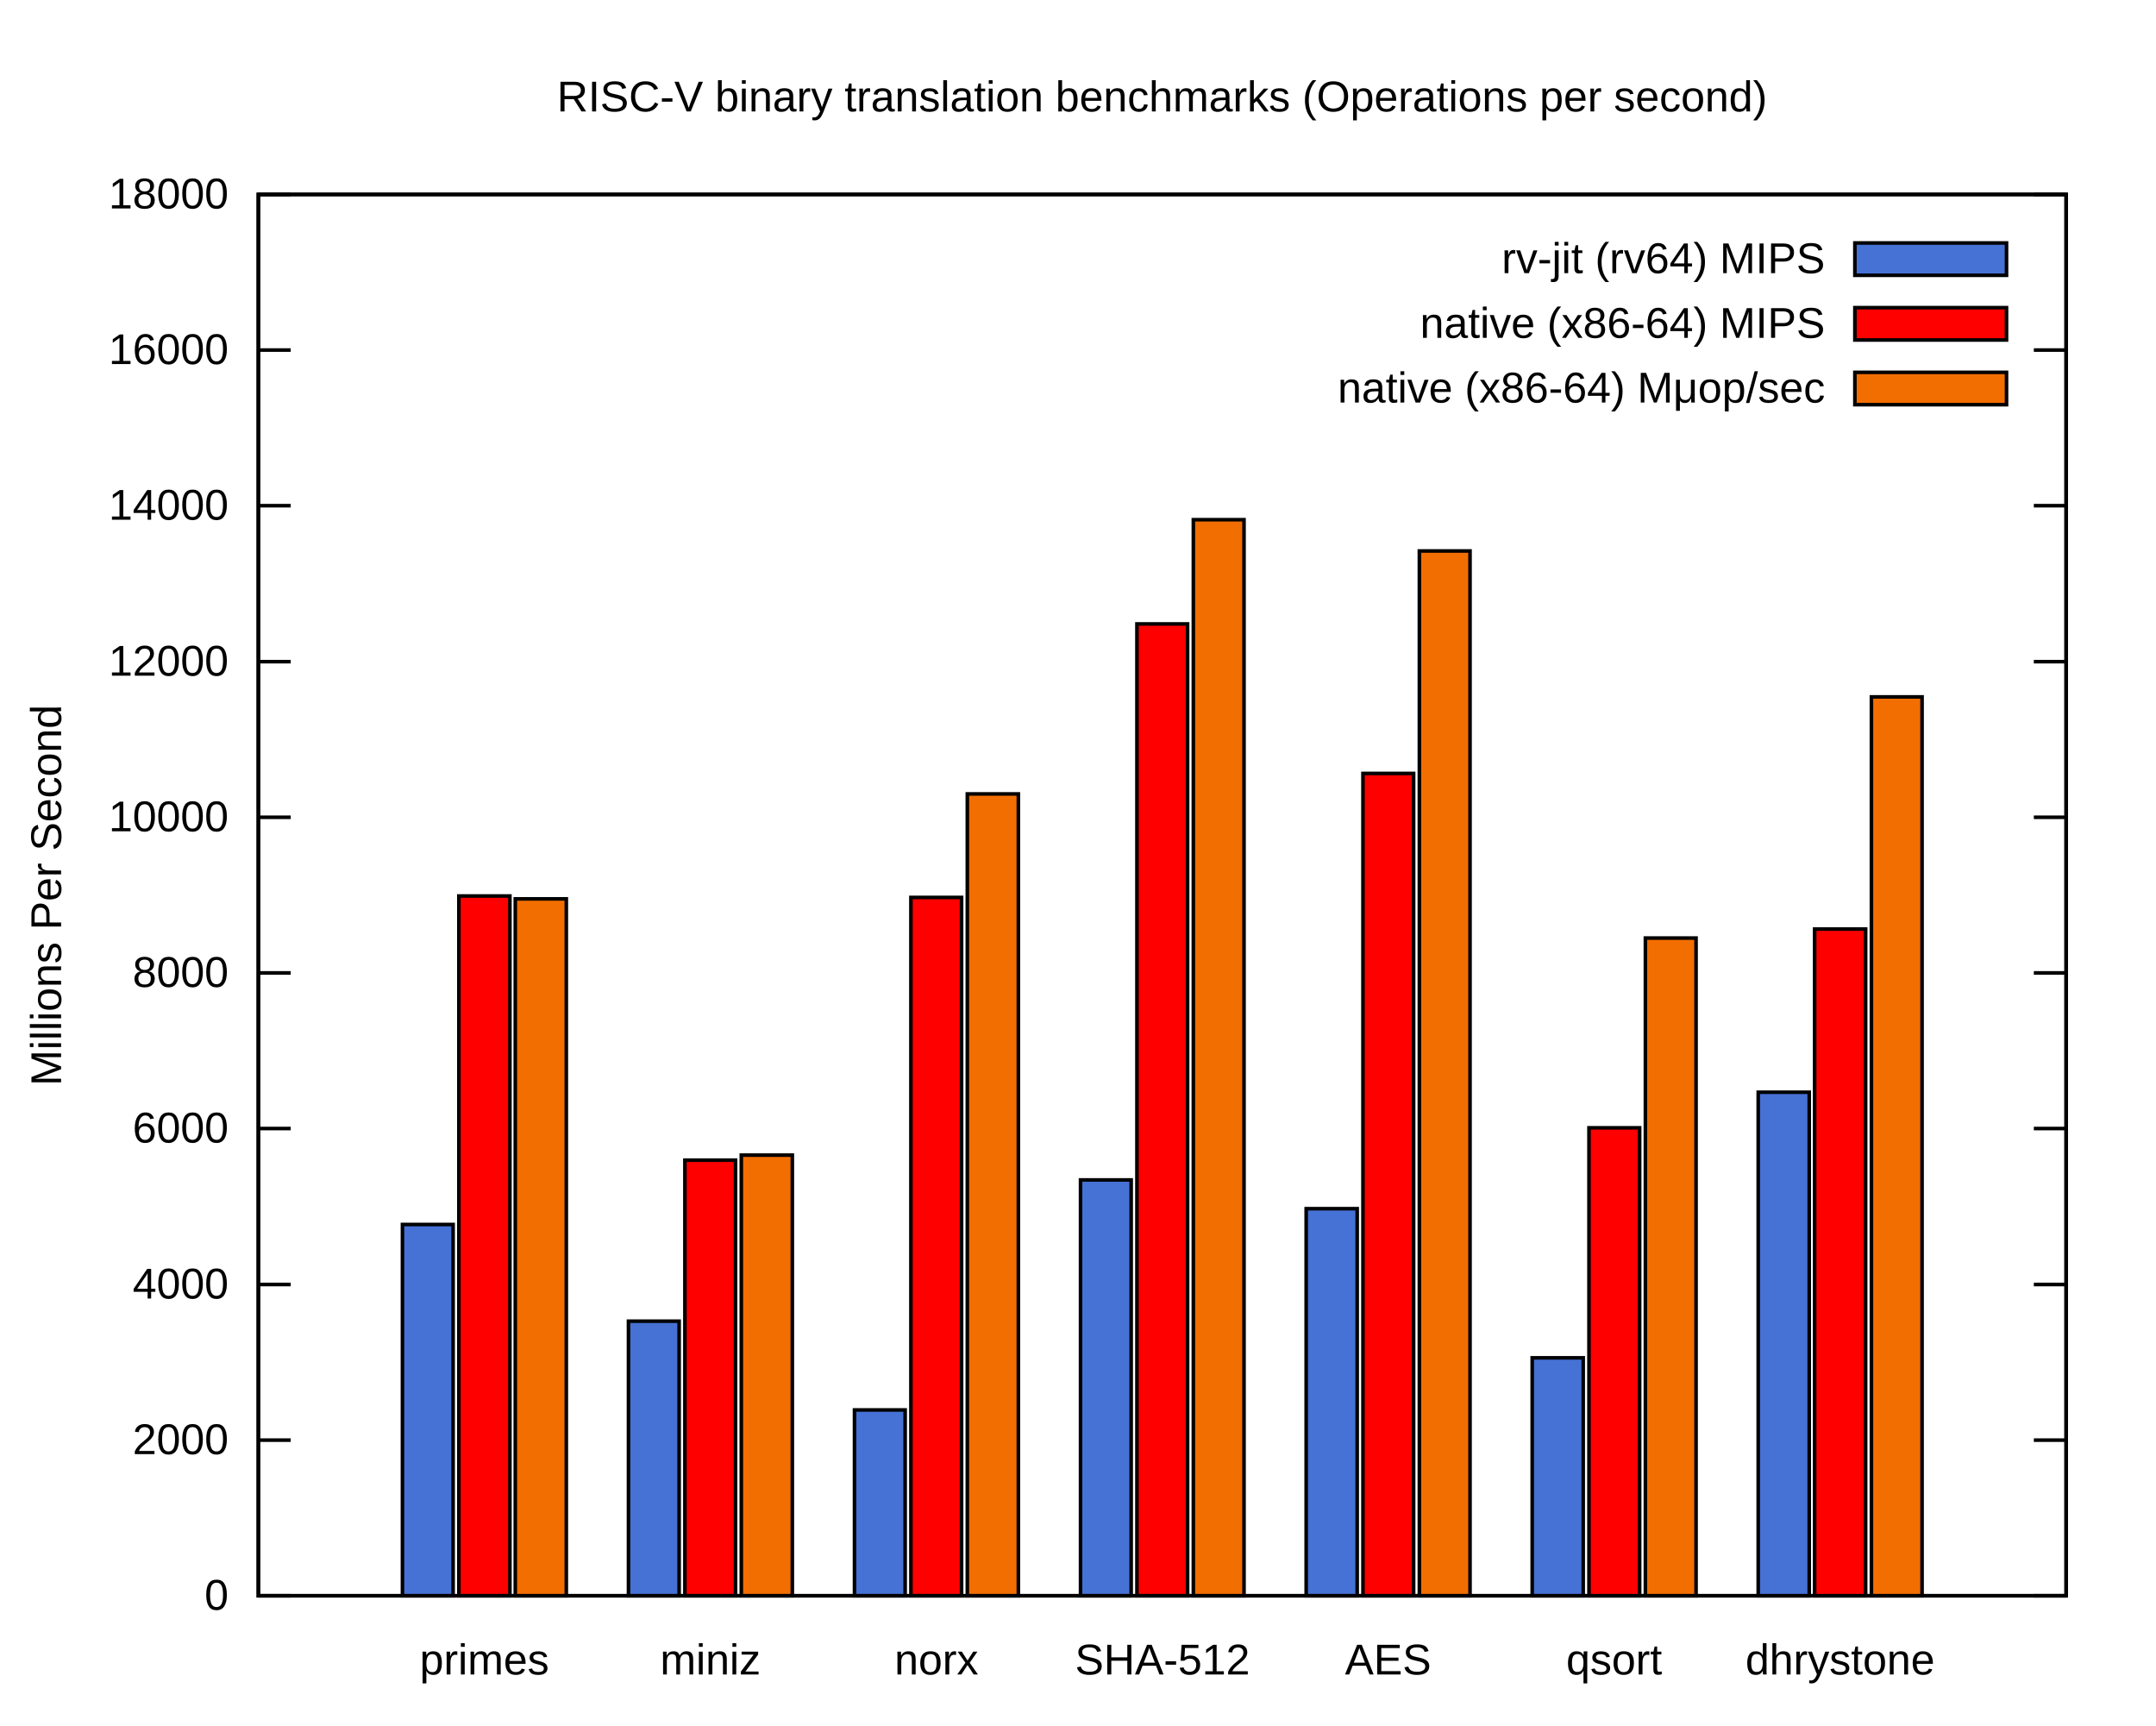
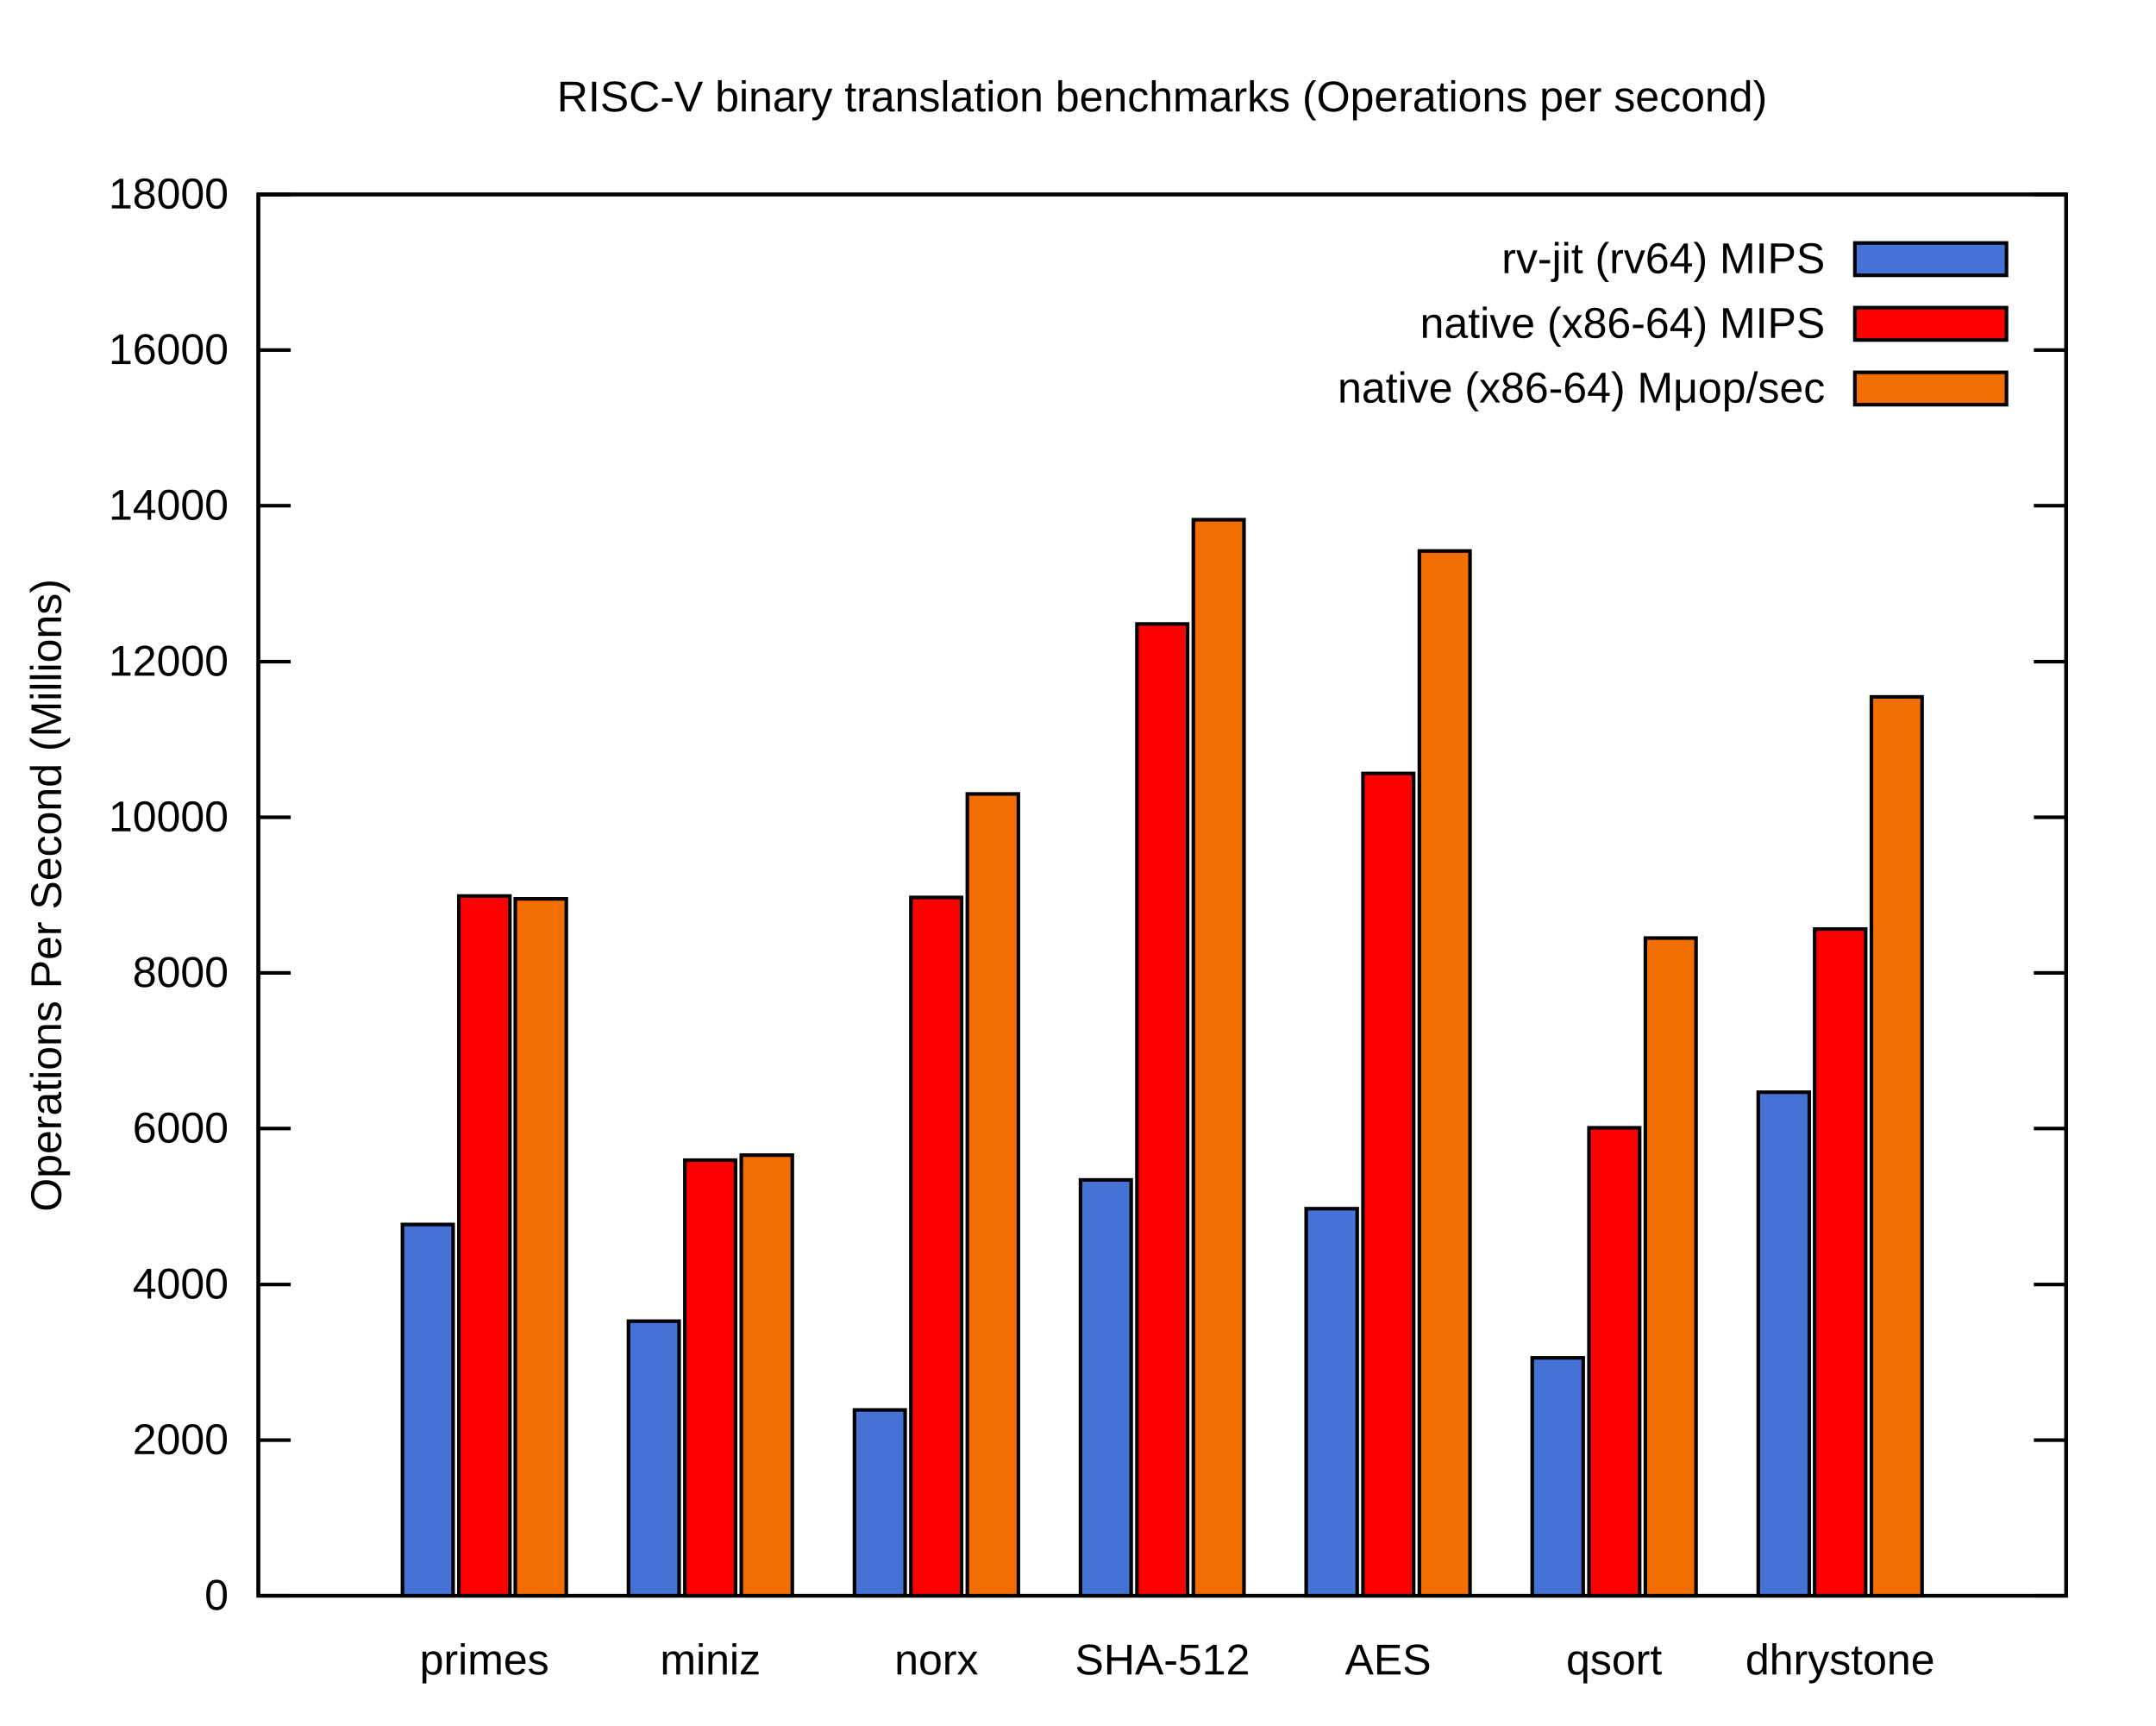
<svg xmlns="http://www.w3.org/2000/svg" xmlns:xlink="http://www.w3.org/1999/xlink" width="600" height="480" viewBox="0 0 600 480">
  <g id="gnuplot_canvas">
    <rect x="0" y="0" width="600" height="480" fill="none" />
    <defs>
      <circle id="gpDot" r="0.5" stroke-width="0.5" />
      <path id="gpPt0" stroke-width="0.222" stroke="currentColor" d="M-1,0 h2 M0,-1 v2" />
      <path id="gpPt1" stroke-width="0.222" stroke="currentColor" d="M-1,-1 L1,1 M1,-1 L-1,1" />
      <path id="gpPt2" stroke-width="0.222" stroke="currentColor" d="M-1,0 L1,0 M0,-1 L0,1 M-1,-1 L1,1 M-1,1 L1,-1" />
      <rect id="gpPt3" stroke-width="0.222" stroke="currentColor" x="-1" y="-1" width="2" height="2" />
      <rect id="gpPt4" stroke-width="0.222" stroke="currentColor" fill="currentColor" x="-1" y="-1" width="2" height="2" />
      <circle id="gpPt5" stroke-width="0.222" stroke="currentColor" cx="0" cy="0" r="1" />
      <use xlink:href="#gpPt5" id="gpPt6" fill="currentColor" stroke="none" />
      <path id="gpPt7" stroke-width="0.222" stroke="currentColor" d="M0,-1.33 L-1.33,0.67 L1.33,0.67 z" />
      <use xlink:href="#gpPt7" id="gpPt8" fill="currentColor" stroke="none" />
      <use xlink:href="#gpPt7" id="gpPt9" stroke="currentColor" transform="rotate(180)" />
      <use xlink:href="#gpPt9" id="gpPt10" fill="currentColor" stroke="none" />
      <use xlink:href="#gpPt3" id="gpPt11" stroke="currentColor" transform="rotate(45)" />
      <use xlink:href="#gpPt11" id="gpPt12" fill="currentColor" stroke="none" />
      <path id="gpPt13" stroke-width="0.222" stroke="currentColor" d="M0,1.330 L1.265,0.411 L0.782,-1.067 L-0.782,-1.076 L-1.265,0.411 z" />
      <use xlink:href="#gpPt13" id="gpPt14" fill="currentColor" stroke="none" />
      <filter id="textbox" filterUnits="objectBoundingBox" x="0" y="0" height="1" width="1">
        <feFlood flood-color="white" flood-opacity="1" result="bgnd" />
        <feComposite in="SourceGraphic" in2="bgnd" operator="atop" />
      </filter>
      <filter id="greybox" filterUnits="objectBoundingBox" x="0" y="0" height="1" width="1">
        <feFlood flood-color="lightgrey" flood-opacity="1" result="grey" />
        <feComposite in="SourceGraphic" in2="grey" operator="atop" />
      </filter>
    </defs>
    <g fill="none" color="white" stroke="black" stroke-width="1.00" stroke-linecap="butt" stroke-linejoin="miter">
</g>
    <g fill="none" color="black" stroke="currentColor" stroke-width="1.00" stroke-linecap="butt" stroke-linejoin="miter">
      <path stroke="black" d="M71.9,444.0 L80.9,444.0 M575.0,444.0 L566.0,444.0  " />
      <g transform="translate(63.6,447.9)" stroke="none" fill="black" font-family="Arial" font-size="12.00" text-anchor="end">
        <text>
          <tspan font-family="Arial"> 0</tspan>
        </text>
      </g>
    </g>
    <g fill="none" color="black" stroke="currentColor" stroke-width="1.00" stroke-linecap="butt" stroke-linejoin="miter">
      <path stroke="black" d="M71.9,400.7 L80.9,400.7 M575.0,400.7 L566.0,400.7  " />
      <g transform="translate(63.6,404.6)" stroke="none" fill="black" font-family="Arial" font-size="12.00" text-anchor="end">
        <text>
          <tspan font-family="Arial"> 2000</tspan>
        </text>
      </g>
    </g>
    <g fill="none" color="black" stroke="currentColor" stroke-width="1.00" stroke-linecap="butt" stroke-linejoin="miter">
      <path stroke="black" d="M71.9,357.4 L80.9,357.4 M575.0,357.4 L566.0,357.4  " />
      <g transform="translate(63.6,361.3)" stroke="none" fill="black" font-family="Arial" font-size="12.00" text-anchor="end">
        <text>
          <tspan font-family="Arial"> 4000</tspan>
        </text>
      </g>
    </g>
    <g fill="none" color="black" stroke="currentColor" stroke-width="1.00" stroke-linecap="butt" stroke-linejoin="miter">
      <path stroke="black" d="M71.9,314.0 L80.9,314.0 M575.0,314.0 L566.0,314.0  " />
      <g transform="translate(63.6,317.9)" stroke="none" fill="black" font-family="Arial" font-size="12.00" text-anchor="end">
        <text>
          <tspan font-family="Arial"> 6000</tspan>
        </text>
      </g>
    </g>
    <g fill="none" color="black" stroke="currentColor" stroke-width="1.00" stroke-linecap="butt" stroke-linejoin="miter">
      <path stroke="black" d="M71.9,270.7 L80.9,270.7 M575.0,270.7 L566.0,270.7  " />
      <g transform="translate(63.6,274.6)" stroke="none" fill="black" font-family="Arial" font-size="12.00" text-anchor="end">
        <text>
          <tspan font-family="Arial"> 8000</tspan>
        </text>
      </g>
    </g>
    <g fill="none" color="black" stroke="currentColor" stroke-width="1.00" stroke-linecap="butt" stroke-linejoin="miter">
      <path stroke="black" d="M71.9,227.4 L80.9,227.4 M575.0,227.4 L566.0,227.4  " />
      <g transform="translate(63.6,231.3)" stroke="none" fill="black" font-family="Arial" font-size="12.00" text-anchor="end">
        <text>
          <tspan font-family="Arial"> 10000</tspan>
        </text>
      </g>
    </g>
    <g fill="none" color="black" stroke="currentColor" stroke-width="1.00" stroke-linecap="butt" stroke-linejoin="miter">
      <path stroke="black" d="M71.9,184.1 L80.9,184.1 M575.0,184.1 L566.0,184.1  " />
      <g transform="translate(63.6,188.0)" stroke="none" fill="black" font-family="Arial" font-size="12.00" text-anchor="end">
        <text>
          <tspan font-family="Arial"> 12000</tspan>
        </text>
      </g>
    </g>
    <g fill="none" color="black" stroke="currentColor" stroke-width="1.00" stroke-linecap="butt" stroke-linejoin="miter">
      <path stroke="black" d="M71.9,140.7 L80.9,140.7 M575.0,140.7 L566.0,140.7  " />
      <g transform="translate(63.6,144.6)" stroke="none" fill="black" font-family="Arial" font-size="12.00" text-anchor="end">
        <text>
          <tspan font-family="Arial"> 14000</tspan>
        </text>
      </g>
    </g>
    <g fill="none" color="black" stroke="currentColor" stroke-width="1.00" stroke-linecap="butt" stroke-linejoin="miter">
      <path stroke="black" d="M71.9,97.4 L80.9,97.4 M575.0,97.4 L566.0,97.4  " />
      <g transform="translate(63.6,101.3)" stroke="none" fill="black" font-family="Arial" font-size="12.00" text-anchor="end">
        <text>
          <tspan font-family="Arial"> 16000</tspan>
        </text>
      </g>
    </g>
    <g fill="none" color="black" stroke="currentColor" stroke-width="1.00" stroke-linecap="butt" stroke-linejoin="miter">
      <path stroke="black" d="M71.9,54.1 L80.9,54.1 M575.0,54.1 L566.0,54.1  " />
      <g transform="translate(63.6,58.0)" stroke="none" fill="black" font-family="Arial" font-size="12.00" text-anchor="end">
        <text>
          <tspan font-family="Arial"> 18000</tspan>
        </text>
      </g>
    </g>
    <g fill="none" color="black" stroke="currentColor" stroke-width="1.00" stroke-linecap="butt" stroke-linejoin="miter">
      <path stroke="black" d="M134.8,444.0 M134.8,54.1  " />
      <g transform="translate(134.8,465.9)" stroke="none" fill="black" font-family="Arial" font-size="12.00" text-anchor="middle">
        <text>
          <tspan font-family="Arial">primes</tspan>
        </text>
      </g>
    </g>
    <g fill="none" color="black" stroke="currentColor" stroke-width="1.00" stroke-linecap="butt" stroke-linejoin="miter">
      <path stroke="black" d="M197.7,444.0 M197.7,54.1  " />
      <g transform="translate(197.7,465.9)" stroke="none" fill="black" font-family="Arial" font-size="12.00" text-anchor="middle">
        <text>
          <tspan font-family="Arial">miniz</tspan>
        </text>
      </g>
    </g>
    <g fill="none" color="black" stroke="currentColor" stroke-width="1.00" stroke-linecap="butt" stroke-linejoin="miter">
      <path stroke="black" d="M260.6,444.0 M260.6,54.1  " />
      <g transform="translate(260.6,465.9)" stroke="none" fill="black" font-family="Arial" font-size="12.00" text-anchor="middle">
        <text>
          <tspan font-family="Arial">norx</tspan>
        </text>
      </g>
    </g>
    <g fill="none" color="black" stroke="currentColor" stroke-width="1.00" stroke-linecap="butt" stroke-linejoin="miter">
      <path stroke="black" d="M323.5,444.0 M323.5,54.1  " />
      <g transform="translate(323.5,465.9)" stroke="none" fill="black" font-family="Arial" font-size="12.00" text-anchor="middle">
        <text>
          <tspan font-family="Arial">SHA-512</tspan>
        </text>
      </g>
    </g>
    <g fill="none" color="black" stroke="currentColor" stroke-width="1.00" stroke-linecap="butt" stroke-linejoin="miter">
      <path stroke="black" d="M386.3,444.0 M386.3,54.1  " />
      <g transform="translate(386.3,465.9)" stroke="none" fill="black" font-family="Arial" font-size="12.00" text-anchor="middle">
        <text>
          <tspan font-family="Arial">AES</tspan>
        </text>
      </g>
    </g>
    <g fill="none" color="black" stroke="currentColor" stroke-width="1.00" stroke-linecap="butt" stroke-linejoin="miter">
      <path stroke="black" d="M449.2,444.0 M449.2,54.1  " />
      <g transform="translate(449.2,465.9)" stroke="none" fill="black" font-family="Arial" font-size="12.00" text-anchor="middle">
        <text>
          <tspan font-family="Arial">qsort</tspan>
        </text>
      </g>
    </g>
    <g fill="none" color="black" stroke="currentColor" stroke-width="1.00" stroke-linecap="butt" stroke-linejoin="miter">
      <path stroke="black" d="M512.1,444.0 M512.1,54.1  " />
      <g transform="translate(512.1,465.9)" stroke="none" fill="black" font-family="Arial" font-size="12.00" text-anchor="middle">
        <text>
          <tspan font-family="Arial">dhrystone</tspan>
        </text>
      </g>
    </g>
    <g fill="none" color="black" stroke="currentColor" stroke-width="1.00" stroke-linecap="butt" stroke-linejoin="miter">
</g>
    <g fill="none" color="black" stroke="currentColor" stroke-width="1.00" stroke-linecap="butt" stroke-linejoin="miter">
      <path stroke="black" d="M71.9,54.1 L71.9,444.0 L575.0,444.0 L575.0,54.1 L71.9,54.1 Z  " />
    </g>
    <g fill="none" color="black" stroke="currentColor" stroke-width="1.00" stroke-linecap="butt" stroke-linejoin="miter">
      <g transform="translate(17.0,249.1) rotate(270)" stroke="none" fill="black" font-family="Arial" font-size="12.00" text-anchor="middle">
        <text>
-           <tspan font-family="Arial">Millions Per Second</tspan>
+           <tspan font-family="Arial">Operations Per Second (Millions)</tspan>
        </text>
      </g>
    </g>
    <g fill="none" color="black" stroke="currentColor" stroke-width="1.00" stroke-linecap="butt" stroke-linejoin="miter">
      <g transform="translate(323.4,31.0)" stroke="none" fill="black" font-family="Arial" font-size="12.00" text-anchor="middle">
        <text>
          <tspan font-family="Arial">RISC-V binary translation benchmarks (Operations per second)</tspan>
        </text>
      </g>
    </g>
    <g id="gnuplot_plot_1">
      <g fill="none" color="black" stroke="currentColor" stroke-width="1.00" stroke-linecap="butt" stroke-linejoin="miter">
        <g transform="translate(507.9,76.0)" stroke="none" fill="black" font-family="Arial" font-size="12.00" text-anchor="end">
          <text>
            <tspan font-family="Arial">rv-jit (rv64) MIPS</tspan>
          </text>
        </g>
      </g>
      <g fill="none" color="black" stroke="currentColor" stroke-width="1.00" stroke-linecap="butt" stroke-linejoin="miter">
        <g stroke="none" shape-rendering="crispEdges">
          <polygon fill="rgb( 70, 113, 213)" points="516.2,76.6 558.4,76.6 558.4,67.6 516.2,67.6 " />
        </g>
        <path stroke="black" d="M516.2,76.6 L558.4,76.6 L558.4,67.6 L516.2,67.6 L516.2,76.6 Z  " />
      </g>
      <g fill="none" color="black" stroke="currentColor" stroke-width="1.00" stroke-linecap="butt" stroke-linejoin="miter">
        <g stroke="none" shape-rendering="crispEdges">
          <polygon fill="rgb( 70, 113, 213)" points="112.0,444.0 126.2,444.0 126.2,340.6 112.0,340.6 " />
        </g>
        <path stroke="black" d="M112.0,444.0 L112.0,340.7 L126.1,340.7 L126.1,444.0 L112.0,444.0 Z  " />
      </g>
      <g fill="none" color="black" stroke="currentColor" stroke-width="1.00" stroke-linecap="butt" stroke-linejoin="miter">
        <g stroke="none" shape-rendering="crispEdges">
          <polygon fill="rgb( 70, 113, 213)" points="174.9,444.0 189.1,444.0 189.1,367.5 174.9,367.5 " />
        </g>
        <path stroke="black" d="M174.9,444.0 L174.9,367.6 L189.0,367.6 L189.0,444.0 L174.9,444.0 Z  " />
      </g>
      <g fill="none" color="black" stroke="currentColor" stroke-width="1.00" stroke-linecap="butt" stroke-linejoin="miter">
        <g stroke="none" shape-rendering="crispEdges">
          <polygon fill="rgb( 70, 113, 213)" points="237.8,444.0 252.0,444.0 252.0,392.2 237.8,392.2 " />
        </g>
        <path stroke="black" d="M237.8,444.0 L237.8,392.3 L251.9,392.3 L251.9,444.0 L237.8,444.0 Z  " />
      </g>
      <g fill="none" color="black" stroke="currentColor" stroke-width="1.00" stroke-linecap="butt" stroke-linejoin="miter">
        <g stroke="none" shape-rendering="crispEdges">
          <polygon fill="rgb( 70, 113, 213)" points="300.7,444.0 314.9,444.0 314.9,328.2 300.7,328.2 " />
        </g>
        <path stroke="black" d="M300.7,444.0 L300.7,328.3 L314.8,328.3 L314.8,444.0 L300.7,444.0 Z  " />
      </g>
      <g fill="none" color="black" stroke="currentColor" stroke-width="1.00" stroke-linecap="butt" stroke-linejoin="miter">
        <g stroke="none" shape-rendering="crispEdges">
          <polygon fill="rgb( 70, 113, 213)" points="363.5,444.0 377.8,444.0 377.8,336.2 363.5,336.2 " />
        </g>
        <path stroke="black" d="M363.5,444.0 L363.5,336.3 L377.7,336.3 L377.7,444.0 L363.5,444.0 Z  " />
      </g>
      <g fill="none" color="black" stroke="currentColor" stroke-width="1.00" stroke-linecap="butt" stroke-linejoin="miter">
        <g stroke="none" shape-rendering="crispEdges">
          <polygon fill="rgb( 70, 113, 213)" points="426.4,444.0 440.7,444.0 440.7,377.7 426.4,377.7 " />
        </g>
        <path stroke="black" d="M426.4,444.0 L426.4,377.8 L440.6,377.8 L440.6,444.0 L426.4,444.0 Z  " />
      </g>
      <g fill="none" color="black" stroke="currentColor" stroke-width="1.00" stroke-linecap="butt" stroke-linejoin="miter">
        <g stroke="none" shape-rendering="crispEdges">
          <polygon fill="rgb( 70, 113, 213)" points="489.3,444.0 503.6,444.0 503.6,303.8 489.3,303.8 " />
        </g>
        <path stroke="black" d="M489.3,444.0 L489.3,303.9 L503.5,303.9 L503.5,444.0 L489.3,444.0 Z  " />
      </g>
      <g fill="none" color="black" stroke="currentColor" stroke-width="1.00" stroke-linecap="butt" stroke-linejoin="miter">
</g>
    </g>
    <g id="gnuplot_plot_2">
      <g fill="none" color="black" stroke="currentColor" stroke-width="1.00" stroke-linecap="butt" stroke-linejoin="miter">
        <g transform="translate(507.9,94.0)" stroke="none" fill="black" font-family="Arial" font-size="12.00" text-anchor="end">
          <text>
            <tspan font-family="Arial">native (x86-64) MIPS</tspan>
          </text>
        </g>
      </g>
      <g fill="none" color="black" stroke="currentColor" stroke-width="1.00" stroke-linecap="butt" stroke-linejoin="miter">
        <g stroke="none" shape-rendering="crispEdges">
          <polygon fill="rgb(255,   0,   0)" points="516.2,94.6 558.4,94.6 558.4,85.6 516.2,85.6 " />
        </g>
        <path stroke="black" d="M516.2,94.6 L558.4,94.6 L558.4,85.6 L516.2,85.6 L516.2,94.6 Z  " />
      </g>
      <g fill="none" color="black" stroke="currentColor" stroke-width="1.00" stroke-linecap="butt" stroke-linejoin="miter">
        <g stroke="none" shape-rendering="crispEdges">
          <polygon fill="rgb(255,   0,   0)" points="127.7,444.0 142.0,444.0 142.0,249.2 127.7,249.2 " />
        </g>
        <path stroke="black" d="M127.7,444.0 L127.7,249.3 L141.9,249.3 L141.9,444.0 L127.7,444.0 Z  " />
      </g>
      <g fill="none" color="black" stroke="currentColor" stroke-width="1.00" stroke-linecap="butt" stroke-linejoin="miter">
        <g stroke="none" shape-rendering="crispEdges">
          <polygon fill="rgb(255,   0,   0)" points="190.6,444.0 204.8,444.0 204.8,322.7 190.6,322.7 " />
        </g>
        <path stroke="black" d="M190.6,444.0 L190.6,322.8 L204.7,322.8 L204.7,444.0 L190.6,444.0 Z  " />
      </g>
      <g fill="none" color="black" stroke="currentColor" stroke-width="1.00" stroke-linecap="butt" stroke-linejoin="miter">
        <g stroke="none" shape-rendering="crispEdges">
          <polygon fill="rgb(255,   0,   0)" points="253.5,444.0 267.7,444.0 267.7,249.6 253.5,249.6 " />
        </g>
        <path stroke="black" d="M253.5,444.0 L253.5,249.7 L267.6,249.7 L267.6,444.0 L253.5,444.0 Z  " />
      </g>
      <g fill="none" color="black" stroke="currentColor" stroke-width="1.00" stroke-linecap="butt" stroke-linejoin="miter">
        <g stroke="none" shape-rendering="crispEdges">
          <polygon fill="rgb(255,   0,   0)" points="316.4,444.0 330.6,444.0 330.6,173.5 316.4,173.5 " />
        </g>
        <path stroke="black" d="M316.4,444.0 L316.4,173.6 L330.5,173.6 L330.5,444.0 L316.4,444.0 Z  " />
      </g>
      <g fill="none" color="black" stroke="currentColor" stroke-width="1.00" stroke-linecap="butt" stroke-linejoin="miter">
        <g stroke="none" shape-rendering="crispEdges">
          <polygon fill="rgb(255,   0,   0)" points="379.3,444.0 393.5,444.0 393.5,215.1 379.3,215.1 " />
        </g>
        <path stroke="black" d="M379.3,444.0 L379.3,215.2 L393.4,215.2 L393.4,444.0 L379.3,444.0 Z  " />
      </g>
      <g fill="none" color="black" stroke="currentColor" stroke-width="1.00" stroke-linecap="butt" stroke-linejoin="miter">
        <g stroke="none" shape-rendering="crispEdges">
          <polygon fill="rgb(255,   0,   0)" points="442.2,444.0 456.4,444.0 456.4,313.7 442.2,313.7 " />
        </g>
        <path stroke="black" d="M442.2,444.0 L442.2,313.8 L456.3,313.8 L456.3,444.0 L442.2,444.0 Z  " />
      </g>
      <g fill="none" color="black" stroke="currentColor" stroke-width="1.00" stroke-linecap="butt" stroke-linejoin="miter">
        <g stroke="none" shape-rendering="crispEdges">
          <polygon fill="rgb(255,   0,   0)" points="505.0,444.0 519.3,444.0 519.3,258.4 505.0,258.4 " />
        </g>
        <path stroke="black" d="M505.0,444.0 L505.0,258.5 L519.2,258.5 L519.2,444.0 L505.0,444.0 Z  " />
      </g>
      <g fill="none" color="black" stroke="currentColor" stroke-width="1.00" stroke-linecap="butt" stroke-linejoin="miter">
</g>
    </g>
    <g id="gnuplot_plot_3">
      <g fill="none" color="black" stroke="currentColor" stroke-width="1.00" stroke-linecap="butt" stroke-linejoin="miter">
        <g transform="translate(507.9,112.0)" stroke="none" fill="black" font-family="Arial" font-size="12.00" text-anchor="end">
          <text>
            <tspan font-family="Arial">native (x86-64) Mμop/sec</tspan>
          </text>
        </g>
      </g>
      <g fill="none" color="black" stroke="currentColor" stroke-width="1.00" stroke-linecap="butt" stroke-linejoin="miter">
        <g stroke="none" shape-rendering="crispEdges">
          <polygon fill="rgb(243, 110,   0)" points="516.2,112.6 558.4,112.6 558.4,103.6 516.2,103.6 " />
        </g>
        <path stroke="black" d="M516.2,112.6 L558.4,112.6 L558.4,103.6 L516.2,103.6 L516.2,112.6 Z  " />
      </g>
      <g fill="none" color="black" stroke="currentColor" stroke-width="1.00" stroke-linecap="butt" stroke-linejoin="miter">
        <g stroke="none" shape-rendering="crispEdges">
          <polygon fill="rgb(243, 110,   0)" points="143.4,444.0 157.7,444.0 157.7,250.0 143.4,250.0 " />
        </g>
        <path stroke="black" d="M143.4,444.0 L143.4,250.1 L157.6,250.1 L157.6,444.0 L143.4,444.0 Z  " />
      </g>
      <g fill="none" color="black" stroke="currentColor" stroke-width="1.00" stroke-linecap="butt" stroke-linejoin="miter">
        <g stroke="none" shape-rendering="crispEdges">
          <polygon fill="rgb(243, 110,   0)" points="206.3,444.0 220.6,444.0 220.6,321.3 206.3,321.3 " />
        </g>
        <path stroke="black" d="M206.3,444.0 L206.3,321.4 L220.5,321.4 L220.5,444.0 L206.3,444.0 Z  " />
      </g>
      <g fill="none" color="black" stroke="currentColor" stroke-width="1.00" stroke-linecap="butt" stroke-linejoin="miter">
        <g stroke="none" shape-rendering="crispEdges">
          <polygon fill="rgb(243, 110,   0)" points="269.2,444.0 283.5,444.0 283.5,220.8 269.2,220.8 " />
        </g>
        <path stroke="black" d="M269.2,444.0 L269.2,220.9 L283.4,220.9 L283.4,444.0 L269.2,444.0 Z  " />
      </g>
      <g fill="none" color="black" stroke="currentColor" stroke-width="1.00" stroke-linecap="butt" stroke-linejoin="miter">
        <g stroke="none" shape-rendering="crispEdges">
          <polygon fill="rgb(243, 110,   0)" points="332.1,444.0 346.3,444.0 346.3,144.5 332.1,144.5 " />
        </g>
        <path stroke="black" d="M332.1,444.0 L332.1,144.6 L346.2,144.6 L346.2,444.0 L332.1,444.0 Z  " />
      </g>
      <g fill="none" color="black" stroke="currentColor" stroke-width="1.00" stroke-linecap="butt" stroke-linejoin="miter">
        <g stroke="none" shape-rendering="crispEdges">
          <polygon fill="rgb(243, 110,   0)" points="395.0,444.0 409.2,444.0 409.2,153.2 395.0,153.2 " />
        </g>
        <path stroke="black" d="M395.0,444.0 L395.0,153.3 L409.1,153.3 L409.1,444.0 L395.0,444.0 Z  " />
      </g>
      <g fill="none" color="black" stroke="currentColor" stroke-width="1.00" stroke-linecap="butt" stroke-linejoin="miter">
        <g stroke="none" shape-rendering="crispEdges">
          <polygon fill="rgb(243, 110,   0)" points="457.9,444.0 472.1,444.0 472.1,260.9 457.9,260.9 " />
        </g>
        <path stroke="black" d="M457.9,444.0 L457.9,261.0 L472.0,261.0 L472.0,444.0 L457.9,444.0 Z  " />
      </g>
      <g fill="none" color="black" stroke="currentColor" stroke-width="1.00" stroke-linecap="butt" stroke-linejoin="miter">
        <g stroke="none" shape-rendering="crispEdges">
          <polygon fill="rgb(243, 110,   0)" points="520.8,444.0 535.0,444.0 535.0,193.8 520.8,193.8 " />
        </g>
        <path stroke="black" d="M520.8,444.0 L520.8,193.9 L534.9,193.9 L534.9,444.0 L520.8,444.0 Z  " />
      </g>
      <g fill="none" color="black" stroke="currentColor" stroke-width="1.00" stroke-linecap="butt" stroke-linejoin="miter">
</g>
    </g>
    <g fill="none" color="white" stroke="rgb(243, 110,   0)" stroke-width="2.00" stroke-linecap="butt" stroke-linejoin="miter">
</g>
    <g fill="none" color="black" stroke="currentColor" stroke-width="2.00" stroke-linecap="butt" stroke-linejoin="miter">
</g>
    <g fill="none" color="black" stroke="black" stroke-width="1.00" stroke-linecap="butt" stroke-linejoin="miter">
</g>
    <g fill="none" color="black" stroke="currentColor" stroke-width="1.00" stroke-linecap="butt" stroke-linejoin="miter">
      <path stroke="black" d="M71.9,54.1 L71.9,444.0 L575.0,444.0 L575.0,54.1 L71.9,54.1 Z  " />
    </g>
    <g fill="none" color="black" stroke="currentColor" stroke-width="1.00" stroke-linecap="butt" stroke-linejoin="miter">
</g>
  </g>
</svg>
